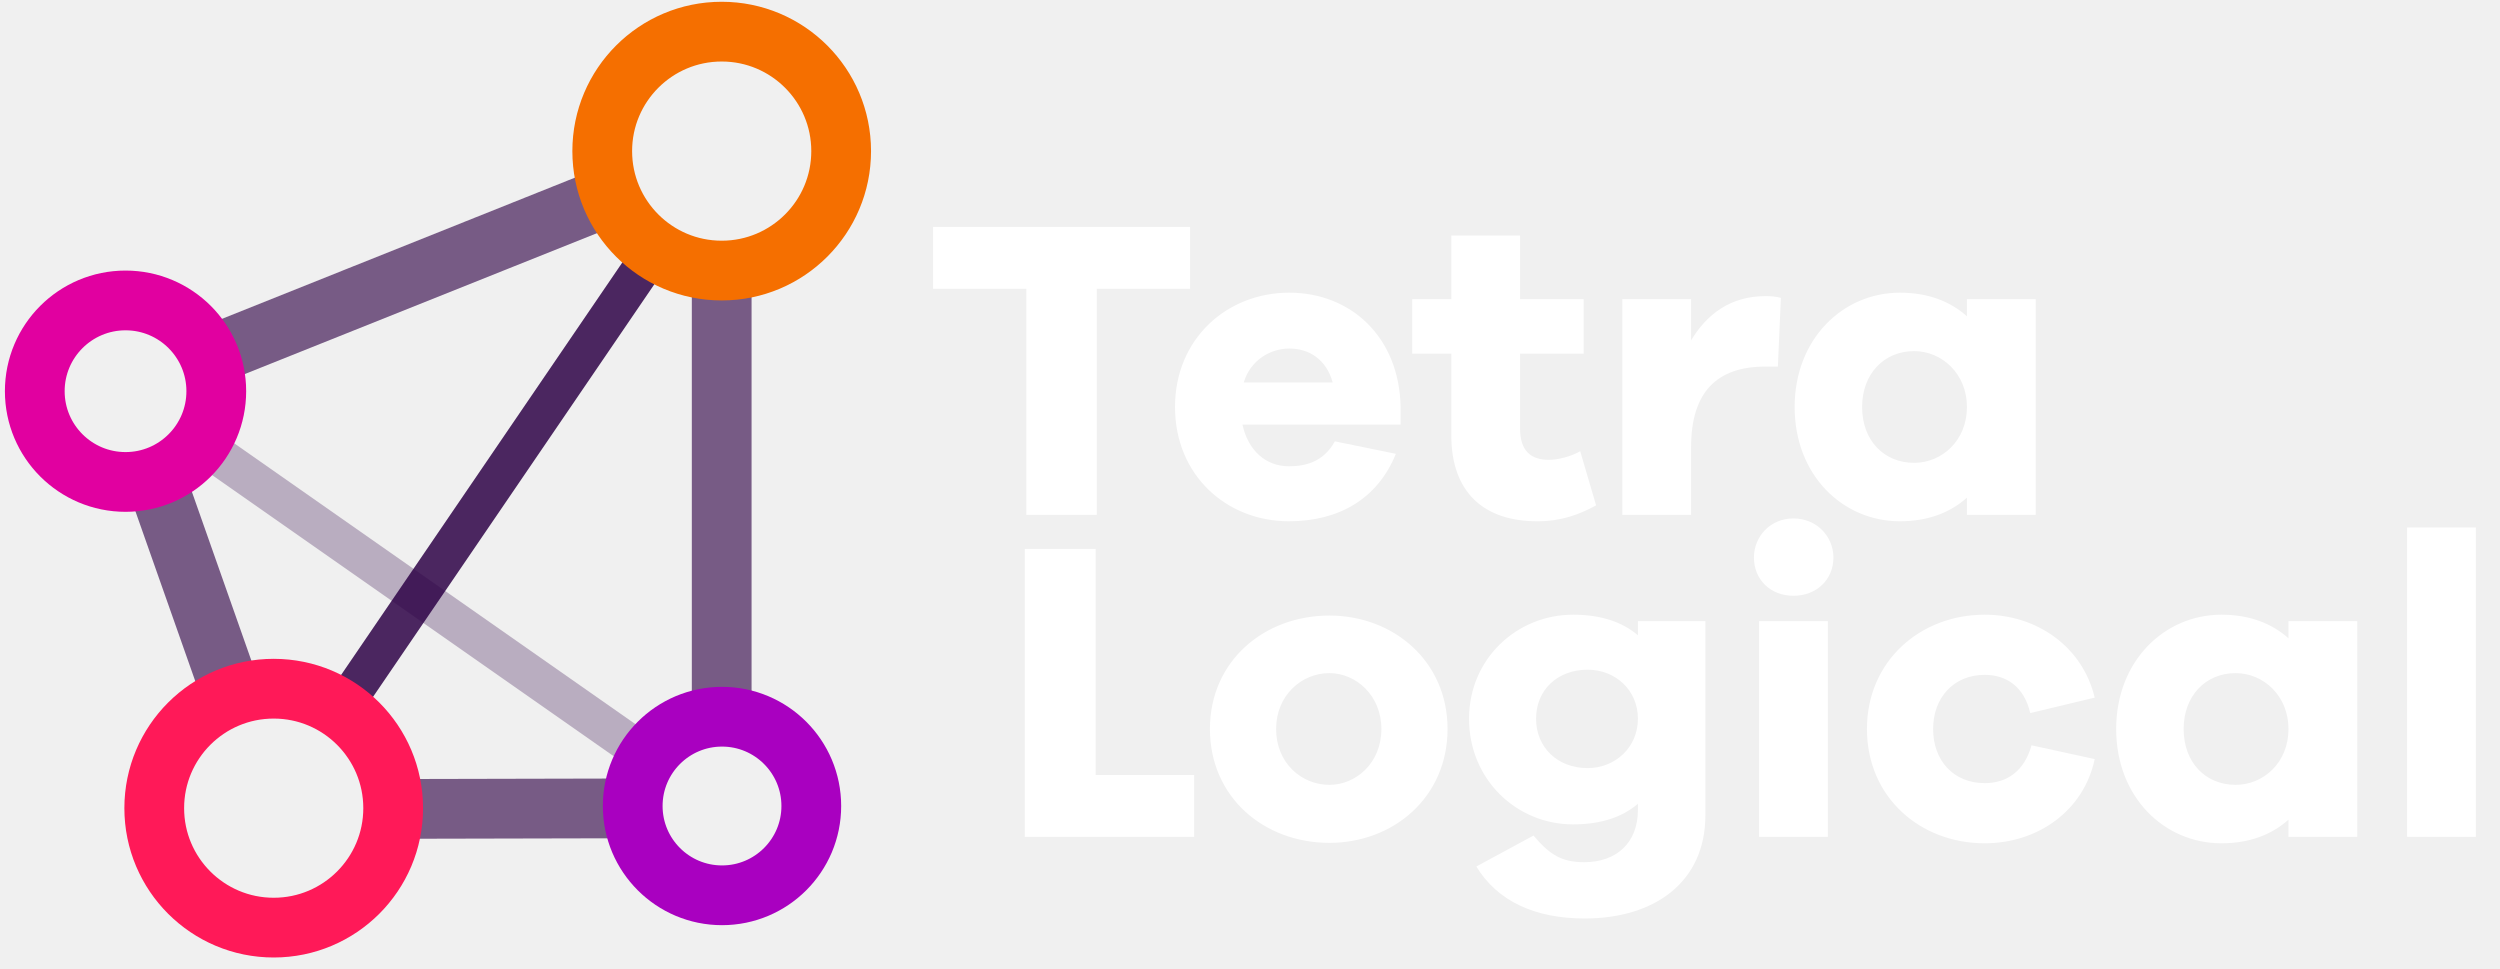
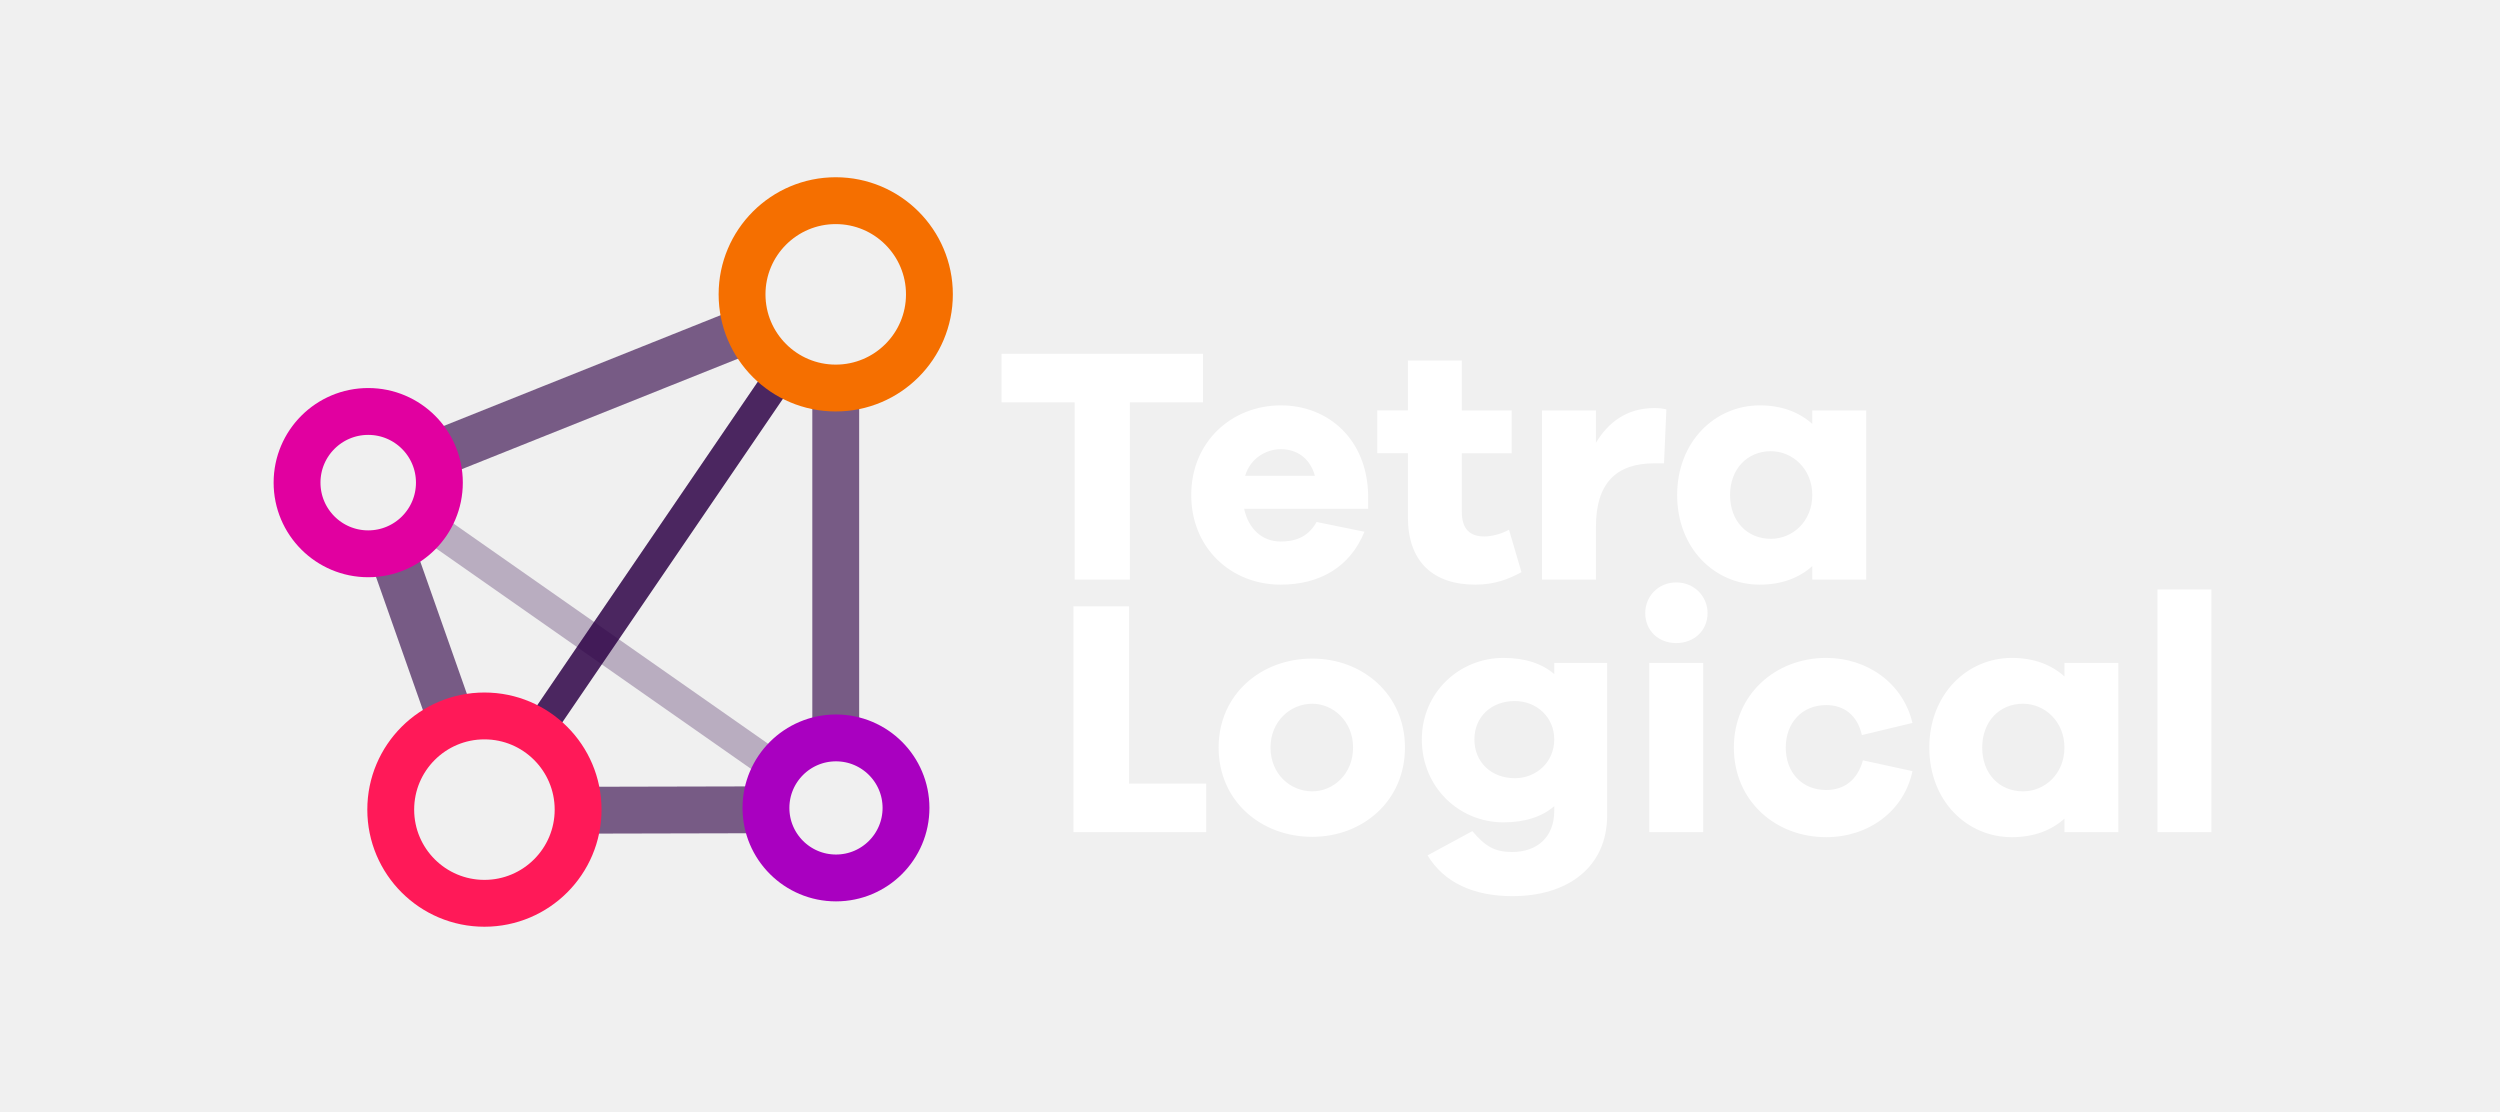
- <svg xmlns="http://www.w3.org/2000/svg" viewBox="0 0 395 153" fill-rule="evenodd" clip-rule="evenodd" stroke-linejoin="round">
-   <path fill="none" d="M.495 0h393.993v153H.495z" />
+ <svg xmlns="http://www.w3.org/2000/svg" viewBox="0 0 450 200" fill-rule="evenodd" clip-rule="evenodd" stroke-linejoin="round">
+   <path fill="none" d="M49.002 31.654h351.996v136.692H49.002z" />
  <g fill="#fff">
-     <path d="M188.027 45.632v-9.777h-40.6v9.777h14.733v35.712h11.134V45.632h14.733zM221.295 64.302c-.204-11.134-7.944-18.059-17.584-18.059-9.913 0-18.06 7.332-18.06 18.059 0 10.795 8.147 18.06 17.992 18.06 7.807 0 13.986-3.463 16.905-10.659l-9.641-1.969c-1.833 3.327-4.752 3.938-7.264 3.938-3.667 0-6.45-2.512-7.333-6.586h24.985v-2.784zm-17.584-9.233c3.123 0 5.838 1.697 6.857 5.363h-14.054c1.018-3.462 4.141-5.363 7.197-5.363zM249.674 71.295c-1.426.815-3.462 1.358-4.956 1.358-2.851 0-4.549-1.425-4.549-4.956V55.884h10.048v-8.623h-10.048V37.213h-10.863v10.048h-6.178v8.623h6.178v12.899c0 8.962 5.092 13.579 13.579 13.579 3.87 0 6.653-1.086 9.301-2.512l-2.512-8.555zM278.936 46.786c-5.567 0-9.301 2.919-11.745 6.993v-6.518h-10.863v34.083h10.863v-10.66c0-8.826 4.141-12.764 11.745-12.764h1.969l.475-10.862c-.814-.204-1.493-.272-2.444-.272zM321.641 47.261h-10.863v2.716c-2.648-2.376-6.178-3.734-10.591-3.734-9.03 0-16.634 7.332-16.634 18.059 0 10.795 7.604 18.06 16.634 18.06 4.413 0 7.943-1.358 10.591-3.734v2.716h10.863V47.261zm-19.214 25.868c-4.752 0-8.215-3.531-8.215-8.827 0-5.227 3.463-8.826 8.215-8.826 4.413 0 8.351 3.599 8.351 8.826 0 5.296-3.938 8.827-8.351 8.827zM188.672 122.445H173.12V86.733h-11.202v45.488h26.754v-9.776zM210.044 97.257c-10.32 0-18.875 7.196-18.875 17.923 0 10.795 8.555 17.992 18.875 17.992 10.116 0 18.67-7.197 18.67-17.992 0-10.727-8.554-17.923-18.67-17.923zm0 26.749c-4.413 0-8.419-3.462-8.419-8.826 0-5.295 4.006-8.826 8.419-8.826 4.209 0 8.215 3.531 8.215 8.826 0 5.364-4.006 8.826-8.215 8.826zM269.45 98.139h-10.659v2.241c-2.444-2.105-5.839-3.259-10.252-3.259-8.894 0-16.43 6.993-16.43 16.43 0 9.641 7.536 16.702 16.43 16.702 4.413 0 7.808-1.155 10.252-3.259v.95c0 5.364-3.53 8.283-8.487 8.283-3.53 0-5.431-1.154-8.011-4.209l-9.03 4.888c3.327 5.499 9.302 8.215 17.109 8.215 11.067 0 19.078-5.771 19.078-16.294V98.139zm-18.603 23.22c-4.752 0-8.147-3.259-8.147-7.808 0-4.549 3.395-7.74 8.147-7.74 4.346 0 7.944 3.191 7.944 7.74s-3.598 7.808-7.944 7.808zM283.368 81.913c-3.666 0-6.246 2.851-6.246 6.178 0 3.462 2.58 6.042 6.246 6.042 3.666 0 6.314-2.58 6.314-6.042 0-3.327-2.648-6.178-6.314-6.178zm5.432 50.308V98.139h-10.863v34.082H288.8zM313.581 123.735c-4.889 0-8.147-3.531-8.147-8.555 0-4.956 3.258-8.554 8.147-8.554 3.462 0 6.246 1.901 7.196 6.042l10.184-2.444c-1.901-8.011-9.097-13.103-17.38-13.103-10.184 0-18.603 7.332-18.603 18.059 0 10.795 8.419 18.06 18.603 18.06 8.486 0 15.683-5.228 17.38-13.307l-9.98-2.173c-1.154 4.142-3.938 5.975-7.4 5.975zM372.444 98.139h-10.863v2.716c-2.648-2.376-6.178-3.734-10.591-3.734-9.03 0-16.634 7.332-16.634 18.059 0 10.795 7.604 18.06 16.634 18.06 4.413 0 7.943-1.358 10.591-3.734v2.715h10.863V98.139zm-19.214 25.867c-4.752 0-8.215-3.53-8.215-8.826 0-5.227 3.463-8.826 8.215-8.826 4.413 0 8.351 3.599 8.351 8.826 0 5.296-3.938 8.826-8.351 8.826z" fill-rule="nonzero" />
-     <path d="M380.32 83.338h10.863v48.883H380.32z" />
+     <path d="M216.544 72.422v-8.735h-36.272v8.735h13.163v31.906h9.947V72.422h13.162zm29.722 16.68c-.182-9.947-7.097-16.134-15.71-16.134-8.856 0-16.134 6.55-16.134 16.134 0 9.645 7.278 16.135 16.074 16.135 6.975 0 12.495-3.094 15.103-9.523l-8.613-1.759c-1.638 2.973-4.246 3.518-6.49 3.518-3.276 0-5.763-2.244-6.552-5.884h22.322v-2.487zm-15.71-8.249c2.79 0 5.216 1.516 6.127 4.792h-12.556c.91-3.093 3.7-4.792 6.43-4.792zM271.62 95.35c-1.274.728-3.093 1.213-4.427 1.213-2.548 0-4.065-1.273-4.065-4.428V81.582h8.977v-7.704h-8.977V64.9h-9.705v8.977h-5.52v7.704h5.52v11.524c0 8.006 4.55 12.131 12.132 12.131 3.457 0 5.944-.97 8.31-2.244l-2.245-7.643zm26.143-21.897c-4.973 0-8.31 2.608-10.493 6.248v-5.823h-9.705v30.45h9.705v-9.524c0-7.885 3.7-11.404 10.493-11.404h1.76l.424-9.704c-.728-.182-1.334-.243-2.184-.243zm38.153.425h-9.705v2.426c-2.366-2.123-5.52-3.336-9.462-3.336-8.068 0-14.861 6.55-14.861 16.134 0 9.645 6.793 16.135 14.861 16.135 3.943 0 7.096-1.213 9.462-3.336v2.427h9.705v-30.45zm-17.166 23.11c-4.245 0-7.34-3.154-7.34-7.886 0-4.67 3.095-7.885 7.34-7.885 3.943 0 7.461 3.215 7.461 7.885 0 4.732-3.518 7.886-7.46 7.886zm-101.63 44.06h-13.894v-31.906h-10.008v40.64h23.903v-8.734zm19.094-22.504c-9.22 0-16.863 6.43-16.863 16.013 0 9.644 7.644 16.074 16.863 16.074 9.038 0 16.68-6.43 16.68-16.074 0-9.584-7.642-16.013-16.68-16.013zm0 23.898c-3.942 0-7.521-3.093-7.521-7.885 0-4.73 3.579-7.885 7.521-7.885 3.76 0 7.34 3.154 7.34 7.885 0 4.792-3.58 7.885-7.34 7.885zm53.074-23.11h-9.523v2.003c-2.183-1.881-5.216-2.912-9.159-2.912-7.946 0-14.678 6.248-14.678 14.679 0 8.613 6.732 14.921 14.678 14.921 3.943 0 6.976-1.032 9.16-2.911v.848c0 4.793-3.154 7.4-7.583 7.4-3.154 0-4.852-1.03-7.157-3.76l-8.067 4.367c2.972 4.913 8.31 7.34 15.285 7.34 9.887 0 17.044-5.156 17.044-14.558v-27.417zm-16.62 20.745c-4.245 0-7.278-2.911-7.278-6.975s3.033-6.915 7.278-6.915c3.883 0 7.097 2.85 7.097 6.915 0 4.064-3.214 6.975-7.097 6.975zm29.055-35.241c-3.275 0-5.58 2.547-5.58 5.52 0 3.092 2.305 5.397 5.58 5.397s5.64-2.305 5.64-5.397c0-2.973-2.365-5.52-5.64-5.52zm4.853 44.946v-30.45h-9.705v30.45h9.705zm22.14-7.582c-4.369 0-7.28-3.154-7.28-7.643 0-4.428 2.911-7.642 7.28-7.642 3.092 0 5.58 1.698 6.428 5.398l9.099-2.184c-1.699-7.157-8.128-11.706-15.528-11.706-9.098 0-16.62 6.55-16.62 16.134 0 9.644 7.522 16.135 16.62 16.135 7.582 0 14.012-4.67 15.528-11.889l-8.917-1.941c-1.03 3.7-3.518 5.338-6.61 5.338zm52.588-22.868h-9.705v2.427c-2.366-2.123-5.52-3.336-9.462-3.336-8.068 0-14.861 6.55-14.861 16.134 0 9.644 6.793 16.135 14.86 16.135 3.943 0 7.097-1.213 9.463-3.336v2.426h9.705v-30.45zm-17.166 23.11c-4.245 0-7.34-3.153-7.34-7.885 0-4.67 3.095-7.885 7.34-7.885 3.943 0 7.46 3.215 7.46 7.885 0 4.732-3.517 7.885-7.46 7.885z" fill-rule="nonzero" />
+     <path d="M388.34 106.11h9.706v43.672h-9.706z" />
  </g>
-   <path d="M95.749 19.157a18.867 18.867 0 00-.596 4.718c0 10.418 8.458 18.876 18.875 18.876 3.437 0 6.661-.921 9.438-2.529v76.92a14.099 14.099 0 00-9.438-3.609c-7.813 0-14.156 6.343-14.156 14.157 0 3.624 1.365 6.932 3.608 9.437H59.592a18.77 18.77 0 002.529-9.437c0-10.418-8.458-18.876-18.875-18.876-10.418 0-18.876 8.458-18.876 18.876 0 3.437.921 6.661 2.529 9.437H14.933V74.976c1.476.522 3.064.807 4.718.807 7.814 0 14.157-6.344 14.157-14.157S27.465 47.47 19.651 47.47c-1.654 0-3.242.284-4.718.806V19.157h80.816z" fill="none" />
-   <clipPath id="a">
-     <path d="M95.749 19.157a18.867 18.867 0 00-.596 4.718c0 10.418 8.458 18.876 18.875 18.876 3.437 0 6.661-.921 9.438-2.529v76.92a14.099 14.099 0 00-9.438-3.609c-7.813 0-14.156 6.343-14.156 14.157 0 3.624 1.365 6.932 3.608 9.437H59.592a18.77 18.77 0 002.529-9.437c0-10.418-8.458-18.876-18.875-18.876-10.418 0-18.876 8.458-18.876 18.876 0 3.437.921 6.661 2.529 9.437H14.933V74.976c1.476.522 3.064.807 4.718.807 7.814 0 14.157-6.344 14.157-14.157S27.465 47.47 19.651 47.47c-1.654 0-3.242.284-4.718.806V19.157h80.816z" />
-   </clipPath>
-   <g clip-path="url(#a)" fill="none" stroke="#2d0045">
-     <path d="M19.651 61.626l23.334 66.229 71.043-.165V23.875L19.651 61.626z" stroke-opacity=".62" stroke-width="9.44" />
-     <path d="M114.028 23.875L43.246 127.69" stroke-opacity=".84" stroke-width="6.12" />
-     <path d="M19.651 61.626l94.377 66.064" stroke-opacity=".28" stroke-width="6.12" />
+   <path d="M134.102 48.77a16.851 16.851 0 00-.532 4.214c0 9.308 7.556 16.864 16.863 16.864 3.07 0 5.951-.822 8.432-2.259v68.72a12.6 12.6 0 00-8.432-3.223c-6.98 0-12.647 5.666-12.647 12.648a12.6 12.6 0 003.223 8.43H101.8a16.769 16.769 0 002.26-8.43c0-9.308-7.557-16.864-16.863-16.864-9.308 0-16.864 7.556-16.864 16.864 0 3.07.823 5.95 2.26 8.43H61.9V98.639c1.318.467 2.737.721 4.215.721 6.981 0 12.648-5.667 12.648-12.648 0-6.98-5.667-12.647-12.648-12.647-1.478 0-2.897.254-4.215.72V48.77h72.201z" fill="none" />
+   <g transform="matrix(.8934 0 0 .8934 48.56 31.654)">
+     <clipPath id="a">
+       <path d="M95.749 19.157a18.862 18.862 0 00-.596 4.718c0 10.418 8.458 18.876 18.875 18.876 3.437 0 6.661-.921 9.438-2.529v76.92a14.104 14.104 0 00-9.438-3.609c-7.813 0-14.156 6.343-14.156 14.157 0 3.624 1.365 6.932 3.608 9.437H59.592a18.77 18.77 0 002.529-9.437c0-10.418-8.458-18.876-18.875-18.876-10.418 0-18.876 8.458-18.876 18.876 0 3.437.921 6.661 2.529 9.437H14.933V74.976c1.476.522 3.064.807 4.718.807 7.814 0 14.157-6.344 14.157-14.157S27.465 47.47 19.651 47.47c-1.654 0-3.242.284-4.718.806V19.157h80.816z" />
+     </clipPath>
+     <g clip-path="url(#a)" fill="none" stroke="#2d0045">
+       <path d="M19.651 61.626l23.334 66.229 71.043-.165V23.875L19.651 61.626z" stroke-opacity=".62" stroke-width="9.44" />
+       <path d="M114.028 23.875L43.246 127.69" stroke-opacity=".84" stroke-width="6.12" />
+       <path d="M19.651 61.626l94.377 66.064" stroke-opacity=".28" stroke-width="6.12" />
+     </g>
  </g>
-   <g fill="none" stroke-width="9.44">
+   <g fill="none" stroke-width="9.44" transform="matrix(.8934 0 0 .8934 48.56 31.654)">
    <circle cx="19.834" cy="61.809" r="14.339" stroke="#e100a0" />
    <circle cx="114.077" cy="127.349" r="14.108" stroke="#a900c0" />
    <circle cx="43.246" cy="127.69" r="18.875" stroke="#ff1958" />
    <circle cx="114.028" cy="23.875" r="18.875" stroke="#f56f00" />
  </g>
</svg>
